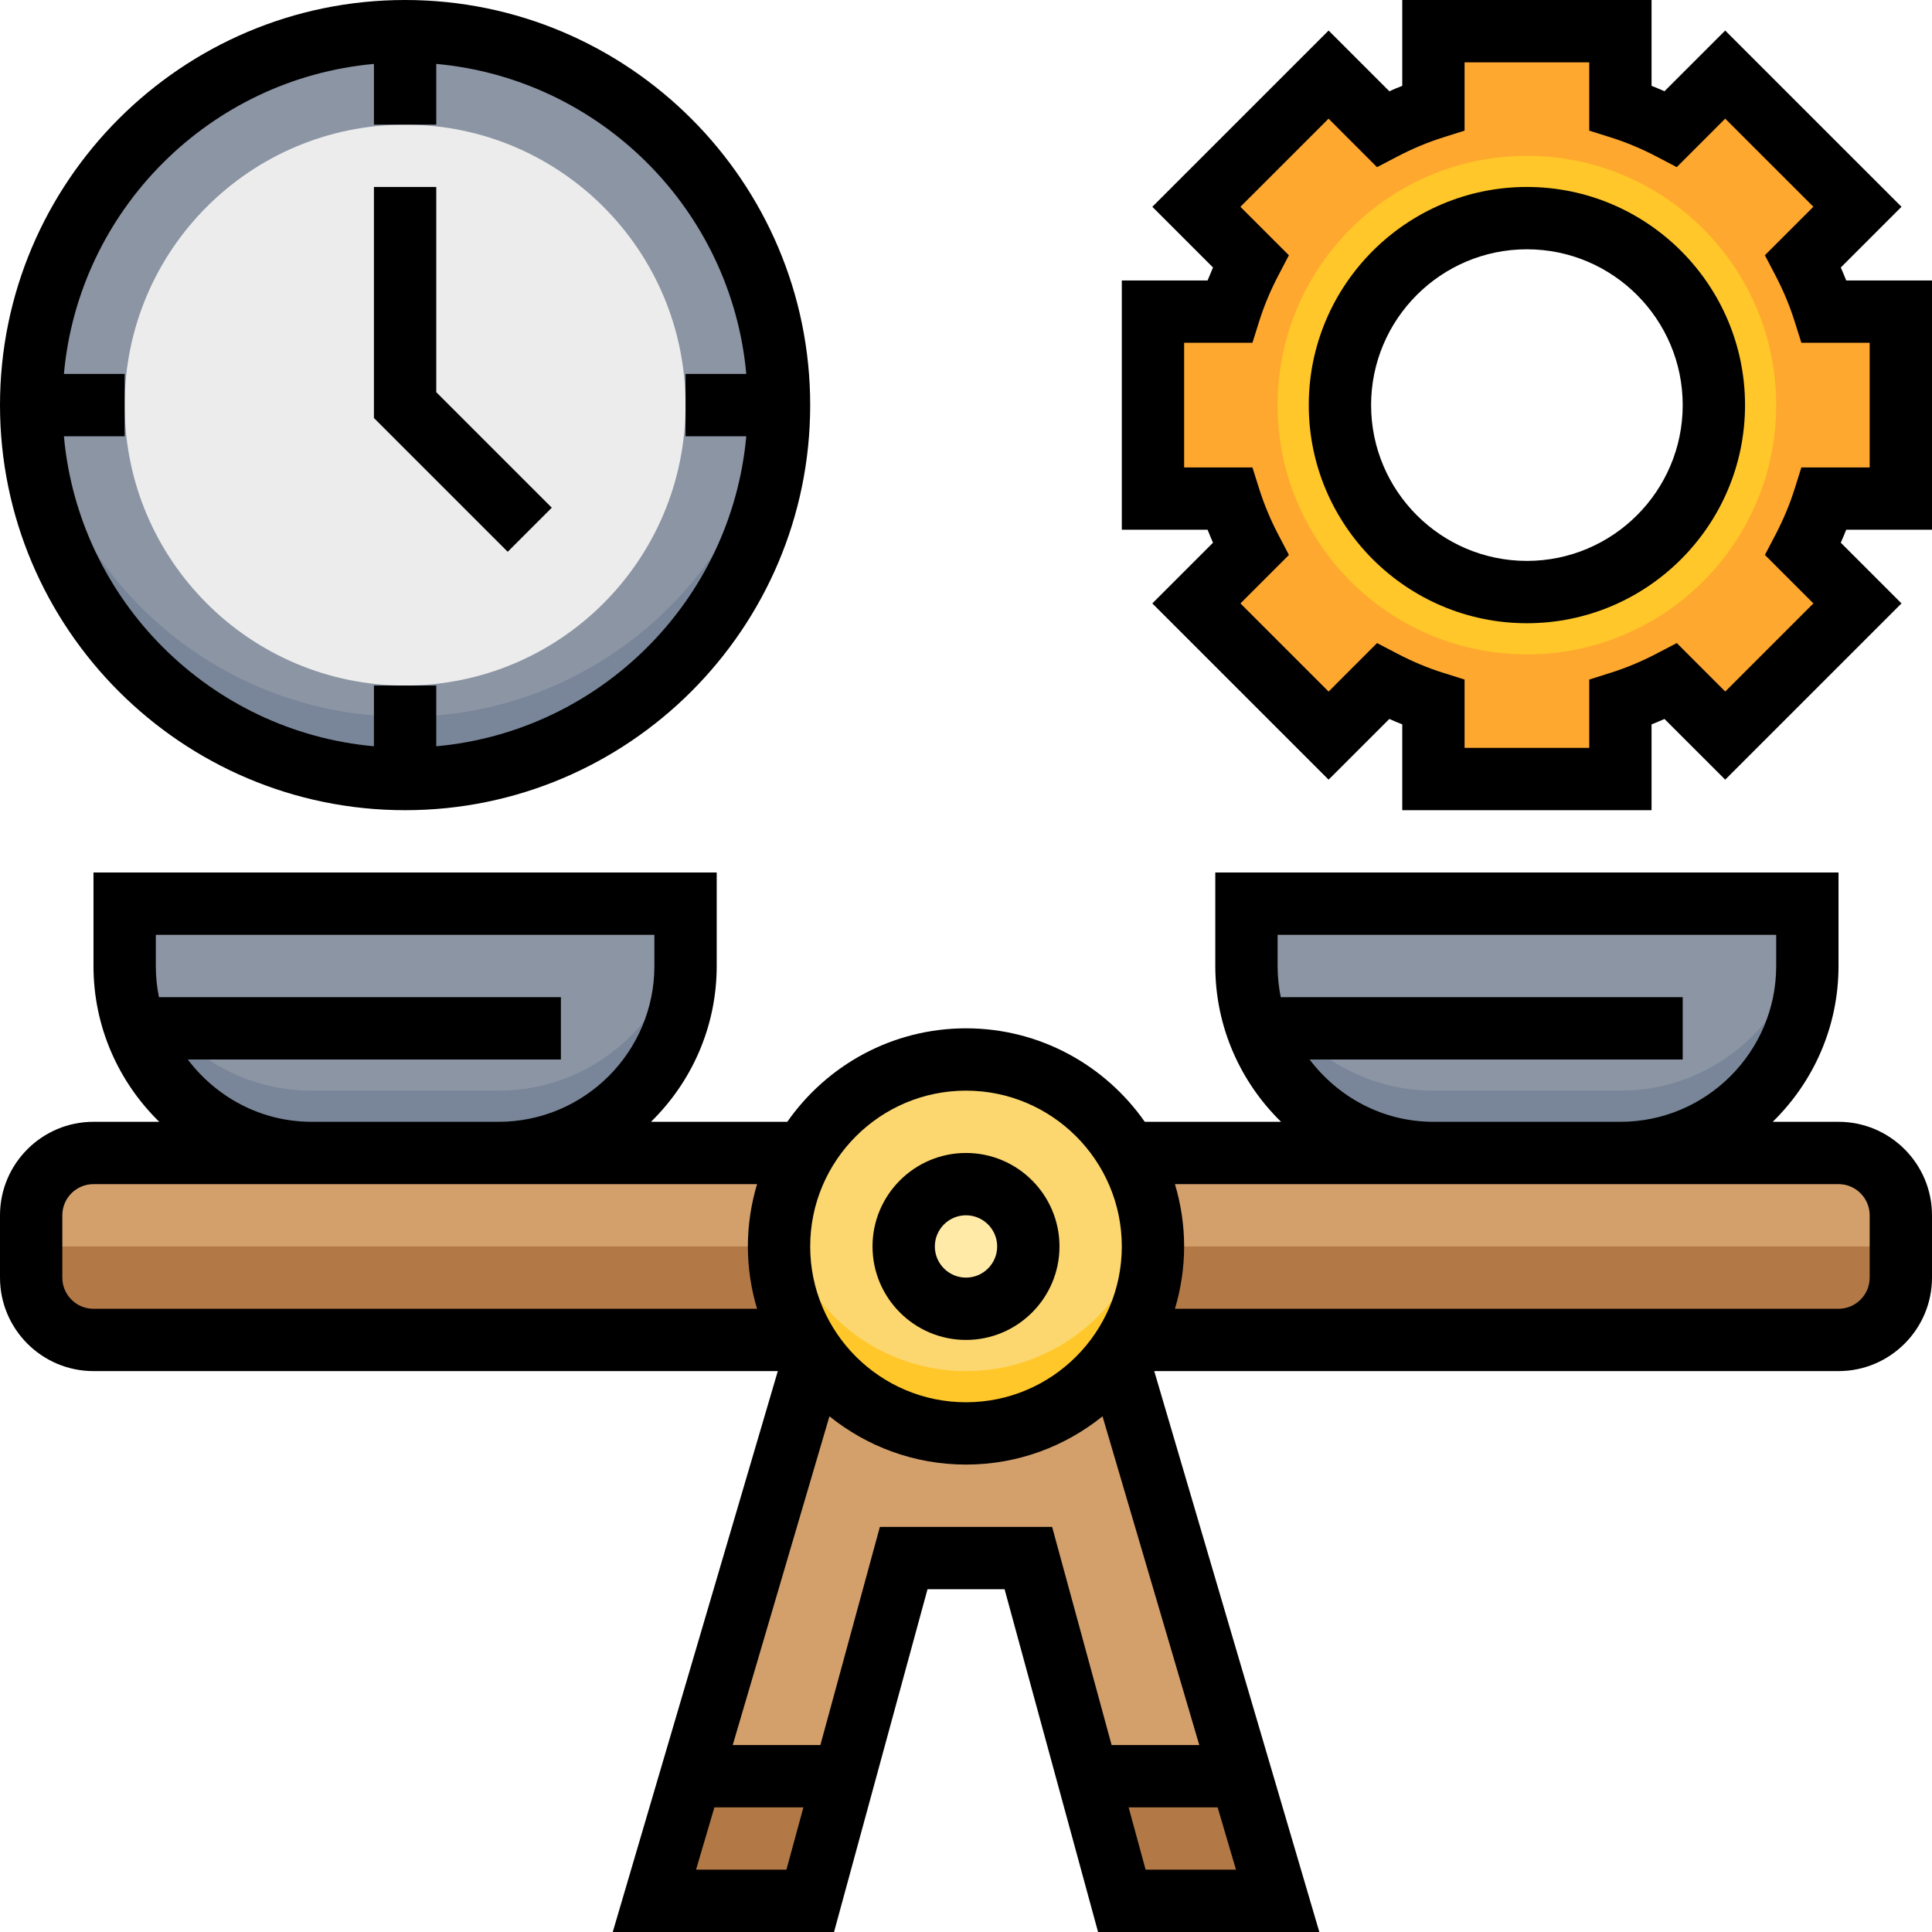
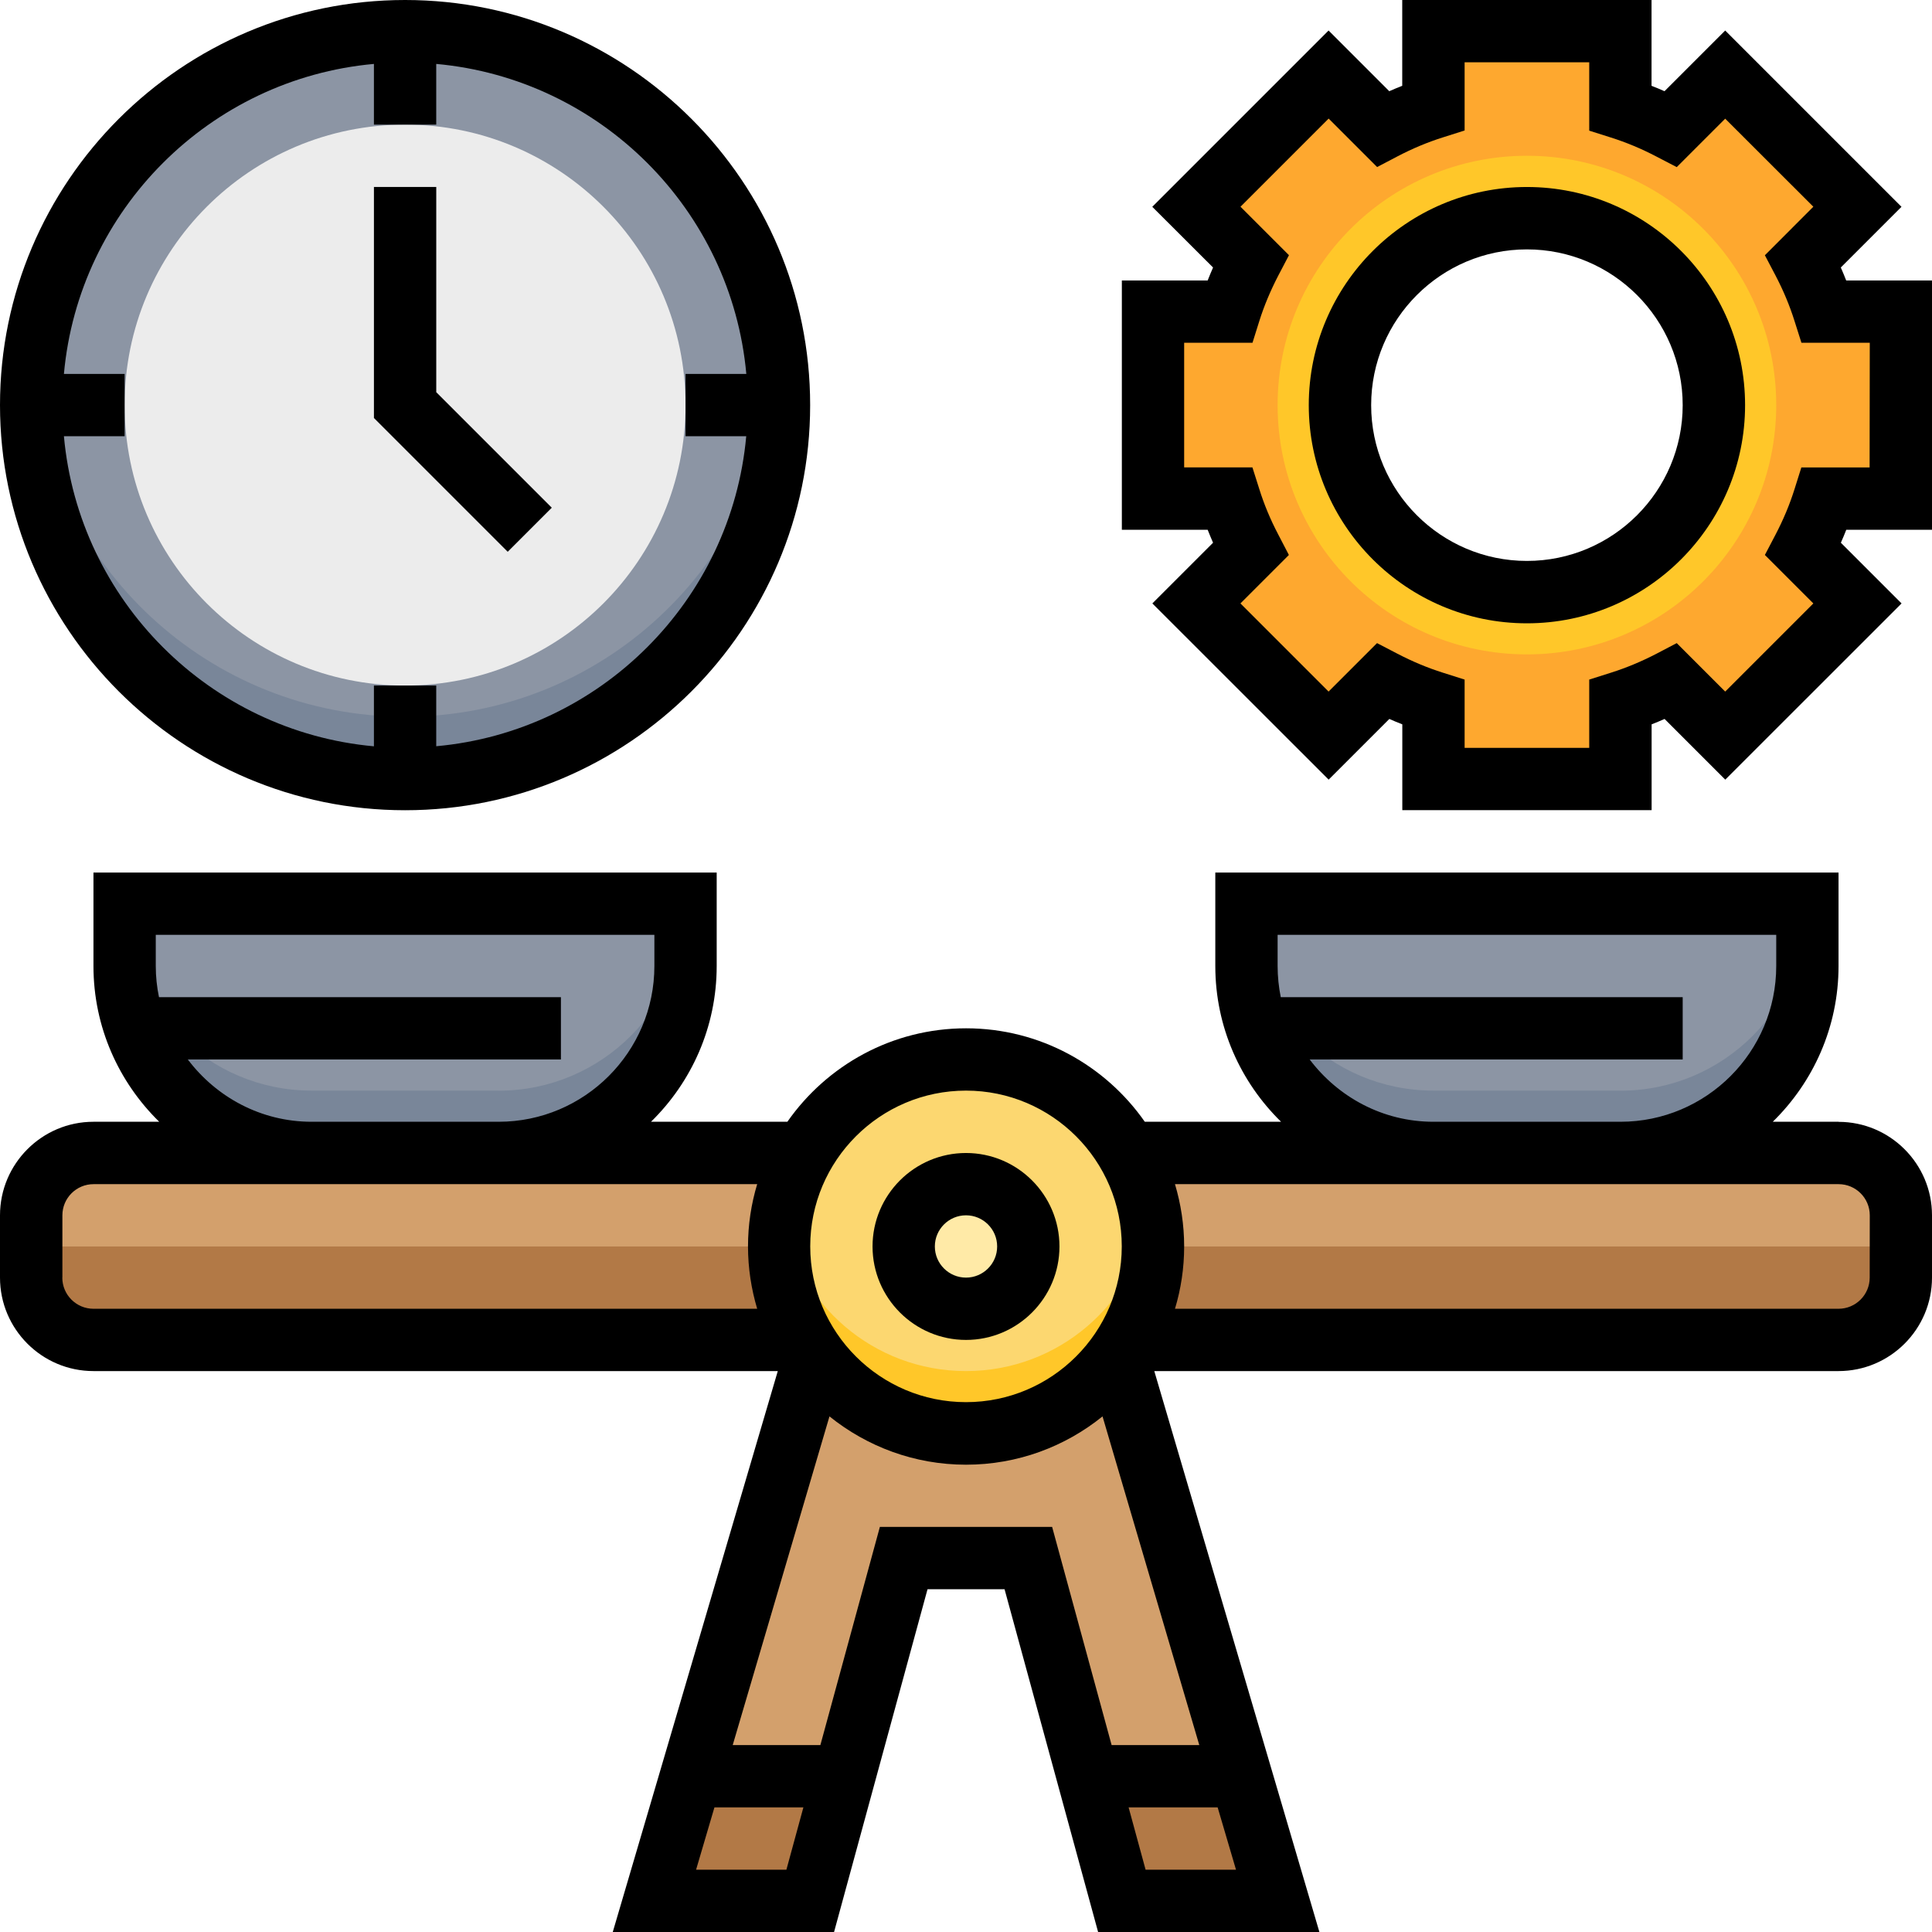
- <svg xmlns="http://www.w3.org/2000/svg" version="1.1" id="Capa_1" x="0px" y="0px" viewBox="0 0 496 496" style="enable-background:new 0 0 496 496;" xml:space="preserve">
-   <polygon style="fill:#D3A06C;" points="208,344 168,488 208,488 232,400 264,400 288,488 328,488 288,344 " />
-   <g>
-     <polygon style="fill:#B27946;" points="288,488 328,488 319.112,456 279.272,456  " />
-     <polygon style="fill:#B27946;" points="216.728,456 176.888,456 168,488 208,488  " />
+ <svg xmlns="http://www.w3.org/2000/svg" height="24" width="24" xml:space="preserve" viewBox="0 0 24 24" y="0px" x="0px" id="Capa_1" version="1.1">
+   <defs id="defs83" />
+   <polygon transform="scale(0.0483871)" id="polygon2" points="232,400 264,400 288,488 328,488 288,344 208,344 168,488 208,488 " style="fill:#d3a06c" />
+   <g transform="scale(0.0483871)" id="g8">
+     <polygon id="polygon4" points="279.272,456 288,488 328,488 319.112,456 " style="fill:#b27946" />
+     <polygon id="polygon6" points="208,488 216.728,456 176.888,456 168,488 " style="fill:#b27946" />
  </g>
-   <path style="fill:#D3A06C;" d="M289.568,296H472c8.84,0,16,7.16,16,16v16c0,8.84-7.16,16-16,16H289.568h-83.136H24  c-8.84,0-16-7.16-16-16v-16c0-8.84,7.16-16,16-16h182.432H289.568z" />
-   <path style="fill:#B27946;" d="M8,320v8c0,8.84,7.16,16,16,16h182.432h83.144H472c8.84,0,16-7.16,16-16v-8H8z" />
-   <path style="fill:#FEA82F;" d="M488,128V80h-19.672c-1.416-4.512-3.264-8.832-5.416-12.968l13.944-13.944l-33.944-33.944  l-13.944,13.944c-4.128-2.16-8.448-4-12.968-5.416V8h-48v19.672c-4.512,1.416-8.832,3.264-12.968,5.416l-13.944-13.944  l-33.944,33.944l13.944,13.944c-2.16,4.128-4,8.448-5.416,12.968H296v48h19.672c1.416,4.512,3.264,8.832,5.416,12.968  l-13.944,13.944l33.944,33.944l13.944-13.944c4.128,2.16,8.448,4,12.968,5.416V200h48v-19.672c4.512-1.416,8.832-3.264,12.968-5.416  l13.944,13.944l33.944-33.944l-13.944-13.944c2.16-4.128,4-8.448,5.416-12.968H488z M392,152c-26.512,0-48-21.488-48-48  s21.488-48,48-48s48,21.488,48,48S418.512,152,392,152z" />
-   <circle style="fill:#FCD770;" cx="248" cy="320" r="48" />
-   <path style="fill:#FFC729;" d="M248,352c-23.776,0-43.464-17.304-47.28-40c-0.44,2.608-0.72,5.272-0.72,8c0,26.512,21.488,48,48,48  s48-21.488,48-48c0-2.728-0.28-5.392-0.72-8C291.464,334.696,271.776,352,248,352z" />
-   <circle style="fill:#FFEAA7;" cx="248" cy="320" r="16" />
-   <path style="fill:#8C95A4;" d="M416,296h-48c-26.512,0-48-21.488-48-48v-16h144v16C464,274.512,442.512,296,416,296z" />
-   <path style="fill:#798699;" d="M416,280h-48c-26.512,0-48-21.488-48-48v16c0,26.512,21.488,48,48,48h48c26.512,0,48-21.488,48-48  v-16C464,258.512,442.512,280,416,280z" />
-   <path style="fill:#8C95A4;" d="M80,296h48c26.512,0,48-21.488,48-48v-16H32v16C32,274.512,53.488,296,80,296z" />
-   <path style="fill:#798699;" d="M128,280H80c-26.512,0-48-21.488-48-48v16c0,26.512,21.488,48,48,48h48c26.512,0,48-21.488,48-48v-16  C176,258.512,154.512,280,128,280z" />
-   <circle style="fill:#8C95A4;" cx="104" cy="104" r="96" />
-   <circle style="fill:#ECECEC;" cx="104" cy="104" r="72" />
-   <path style="fill:#798699;" d="M104,184c-50.32,0-91.52-38.736-95.6-88c-0.216,2.648-0.4,5.296-0.4,8c0,53.016,42.984,96,96,96  s96-42.984,96-96c0-2.704-0.184-5.352-0.4-8C195.52,145.264,154.32,184,104,184z" />
-   <path style="fill:#FFC729;" d="M392,40c-35.344,0-64,28.656-64,64s28.656,64,64,64s64-28.656,64-64S427.344,40,392,40z M392,152  c-26.512,0-48-21.488-48-48s21.488-48,48-48s48,21.488,48,48S418.512,152,392,152z" />
-   <path d="M473.976,72c-0.44-1.112-0.904-2.216-1.392-3.328l15.584-15.584L442.912,7.84L427.32,23.424  c-1.104-0.496-2.208-0.952-3.32-1.392V0h-64v22.032c-1.112,0.44-2.216,0.896-3.32,1.392L341.088,7.84l-45.256,45.248l15.584,15.584  c-0.48,1.112-0.944,2.216-1.392,3.328H288v64h22.024c0.44,1.112,0.904,2.216,1.392,3.328l-15.584,15.584l45.256,45.248  l15.592-15.584c1.104,0.496,2.208,0.952,3.32,1.392V208h64v-22.032c1.112-0.44,2.216-0.896,3.32-1.392l15.592,15.584l45.256-45.248  l-15.584-15.584c0.488-1.112,0.952-2.216,1.392-3.328H496V72H473.976z M480,120h-17.536l-1.76,5.592  c-1.224,3.888-2.864,7.816-4.88,11.672l-2.72,5.2l12.448,12.448l-22.632,22.624l-12.44-12.448l-5.208,2.72  c-3.872,2.024-7.8,3.664-11.664,4.88L408,174.464V192h-32v-17.536l-5.6-1.768c-3.864-1.216-7.792-2.856-11.664-4.88l-5.208-2.72  l-12.44,12.448l-22.632-22.624l12.448-12.448l-2.72-5.2c-2.016-3.856-3.656-7.784-4.88-11.672l-1.768-5.6H304V88h17.536l1.76-5.592  c1.224-3.888,2.864-7.816,4.88-11.672l2.72-5.2l-12.448-12.448l22.632-22.624l12.44,12.448l5.208-2.72  c3.872-2.024,7.8-3.664,11.664-4.88L376,33.536V16h32v17.536l5.6,1.768c3.864,1.216,7.792,2.856,11.664,4.88l5.208,2.72  l12.44-12.448l22.632,22.624l-12.448,12.448l2.72,5.2c2.016,3.856,3.656,7.784,4.88,11.672l1.768,5.6H480V120z" />
-   <path d="M392,48c-30.88,0-56,25.128-56,56s25.12,56,56,56s56-25.128,56-56S422.88,48,392,48z M392,144c-22.056,0-40-17.944-40-40  s17.944-40,40-40s40,17.944,40,40S414.056,144,392,144z" />
-   <path d="M248,344c13.232,0,24-10.768,24-24s-10.768-24-24-24s-24,10.768-24,24S234.768,344,248,344z M248,312c4.408,0,8,3.584,8,8  s-3.592,8-8,8s-8-3.584-8-8S243.592,312,248,312z" />
-   <path d="M472,288h-16.888C465.52,277.824,472,263.664,472,248v-24H312v24c0,15.664,6.48,29.824,16.888,40h-34.992  c-10.136-14.488-26.912-24-45.888-24s-35.76,9.512-45.888,24h-34.992C177.52,277.824,184,263.664,184,248v-24H24v24  c0,15.664,6.48,29.824,16.888,40H24c-13.232,0-24,10.768-24,24v16c0,13.232,10.768,24,24,24h175.688l-42.376,144h56.808l24-88  h19.784l24,88h56.808l-42.384-144H472c13.232,0,24-10.768,24-24v-16C496,298.768,485.232,288,472,288z M336.208,272H432v-16H328.808  c-0.528-2.584-0.808-5.264-0.808-8v-8h128v8c0,22.056-17.944,40-40,40h-48C354.984,288,343.512,281.656,336.208,272z M248,280  c22.056,0,40,17.944,40,40s-17.944,40-40,40s-40-17.944-40-40S225.944,280,248,280z M48.208,272H144v-16H40.808  C40.28,253.416,40,250.736,40,248v-8h128v8c0,22.056-17.944,40-40,40H80C66.984,288,55.512,281.656,48.208,272z M16,328v-16  c0-4.416,3.592-8,8-8h56h48h66.36c-1.52,5.072-2.36,10.44-2.36,16s0.84,10.928,2.36,16H24C19.592,336,16,332.416,16,328z   M178.696,480l4.712-16h22.848l-4.36,16H178.696z M225.888,392l-15.272,56h-22.504l24.832-84.392  C222.552,371.344,234.736,376,248,376s25.448-4.656,35.048-12.392L307.888,448h-22.504l-15.272-56H225.888z M294.112,480l-4.36-16  H312.6l4.712,16H294.112z M480,328c0,4.416-3.592,8-8,8H301.64c1.52-5.072,2.36-10.44,2.36-16s-0.84-10.928-2.36-16H368h48h56  c4.408,0,8,3.584,8,8V328z" />
-   <path d="M104,208c57.344,0,104-46.656,104-104S161.344,0,104,0S0,46.656,0,104S46.656,208,104,208z M96,16.408V32h16V16.408  c42.144,3.824,75.776,37.448,79.592,79.592H176v16h15.592c-3.824,42.144-37.448,75.776-79.592,79.592V176H96v15.592  C53.856,187.776,20.224,154.144,16.408,112H32V96H16.408C20.224,53.856,53.856,20.224,96,16.408z" />
-   <polygon points="141.656,130.344 112,100.688 112,48 96,48 96,107.312 130.344,141.656 " />
-   <g>
+   <path id="path10" d="m 14.011,14.323 h 8.827 c 0.428,0 0.774,0.346 0.774,0.774 v 0.774 c 0,0.428 -0.346,0.774 -0.774,0.774 H 14.011 9.989 1.161 c -0.428,0 -0.774,-0.346 -0.774,-0.774 v -0.774 c 0,-0.428 0.346,-0.774 0.774,-0.774 h 8.827 z" style="fill:#d3a06c;stroke-width:0.048" />
+   <path id="path12" d="m 0.387,15.484 v 0.387 c 0,0.428 0.346,0.774 0.774,0.774 h 8.827 4.023 8.827 c 0.428,0 0.774,-0.346 0.774,-0.774 v -0.387 z" style="fill:#b27946;stroke-width:0.048" />
+   <path id="path14" d="M 23.613,6.194 V 3.871 H 22.661 C 22.593,3.653 22.503,3.444 22.399,3.243 L 23.074,2.569 21.431,0.926 20.757,1.601 C 20.557,1.497 20.348,1.407 20.129,1.339 V 0.387 h -2.323 V 1.339 c -0.218,0.069 -0.427,0.158 -0.627,0.262 l -0.675,-0.675 -1.642,1.642 0.675,0.675 C 15.432,3.443 15.343,3.652 15.274,3.871 h -0.952 v 2.323 h 0.952 c 0.069,0.218 0.158,0.427 0.262,0.627 l -0.675,0.675 1.642,1.642 0.675,-0.675 C 17.379,8.568 17.588,8.657 17.806,8.726 v 0.952 h 2.323 v -0.952 c 0.218,-0.069 0.427,-0.158 0.627,-0.262 l 0.675,0.675 1.642,-1.642 -0.675,-0.675 c 0.105,-0.2 0.194,-0.409 0.262,-0.627 z m -4.645,1.161 c -1.283,0 -2.323,-1.04 -2.323,-2.323 0,-1.283 1.04,-2.323 2.323,-2.323 1.283,0 2.323,1.04 2.323,2.323 0,1.283 -1.04,2.323 -2.323,2.323 z" style="fill:#fea82f;stroke-width:0.048" />
+   <circle id="circle16" r="2.323" cy="15.484" cx="12" style="fill:#fcd770;stroke-width:0.048" />
+   <path id="path18" d="m 12,17.032 c -1.15,0 -2.103,-0.837 -2.288,-1.935 -0.021,0.126 -0.035,0.255 -0.035,0.387 0,1.283 1.04,2.323 2.323,2.323 1.283,0 2.323,-1.04 2.323,-2.323 0,-0.132 -0.014,-0.261 -0.035,-0.387 C 14.103,16.195 13.15,17.032 12,17.032 Z" style="fill:#ffc729;stroke-width:0.048" />
+   <circle id="circle20" r="0.774" cy="15.484" cx="12" style="fill:#ffeaa7;stroke-width:0.048" />
+   <path id="path22" d="m 20.129,14.323 h -2.323 c -1.283,0 -2.323,-1.04 -2.323,-2.323 v -0.774 h 6.968 V 12 c 0,1.283 -1.04,2.323 -2.323,2.323 z" style="fill:#8c95a4;stroke-width:0.048" />
+   <path id="path24" d="m 20.129,13.548 h -2.323 c -1.283,0 -2.323,-1.04 -2.323,-2.323 V 12 c 0,1.283 1.04,2.323 2.323,2.323 h 2.323 c 1.283,0 2.323,-1.04 2.323,-2.323 v -0.774 c 0,1.283 -1.04,2.323 -2.323,2.323 z" style="fill:#798699;stroke-width:0.048" />
+   <path id="path26" d="M 3.871,14.323 H 6.194 C 7.476,14.323 8.516,13.283 8.516,12 V 11.226 H 1.548 V 12 c 0,1.283 1.04,2.323 2.323,2.323 z" style="fill:#8c95a4;stroke-width:0.048" />
+   <path id="path28" d="M 6.194,13.548 H 3.871 c -1.283,0 -2.323,-1.04 -2.323,-2.323 V 12 c 0,1.283 1.04,2.323 2.323,2.323 H 6.194 C 7.476,14.323 8.516,13.283 8.516,12 v -0.774 c 0,1.283 -1.04,2.323 -2.323,2.323 z" style="fill:#798699;stroke-width:0.048" />
+   <circle id="circle30" r="4.645" cy="5.032" cx="5.032" style="fill:#8c95a4;stroke-width:0.048" />
+   <circle id="circle32" r="3.484" cy="5.032" cx="5.032" style="fill:#ececec;stroke-width:0.048" />
+   <path id="path34" d="m 5.032,8.903 c -2.435,0 -4.428,-1.874 -4.626,-4.258 -0.01,0.128 -0.019,0.256 -0.019,0.387 0,2.565 2.08,4.645 4.645,4.645 2.565,0 4.645,-2.08 4.645,-4.645 0,-0.131 -0.009,-0.259 -0.019,-0.387 C 9.461,7.029 7.467,8.903 5.032,8.903 Z" style="fill:#798699;stroke-width:0.048" />
+   <path id="path36" d="m 18.968,1.935 c -1.71,0 -3.097,1.387 -3.097,3.097 0,1.71 1.387,3.097 3.097,3.097 1.71,0 3.097,-1.387 3.097,-3.097 0,-1.71 -1.387,-3.097 -3.097,-3.097 z m 0,5.419 c -1.283,0 -2.323,-1.04 -2.323,-2.323 0,-1.283 1.04,-2.323 2.323,-2.323 1.283,0 2.323,1.04 2.323,2.323 0,1.283 -1.04,2.323 -2.323,2.323 z" style="fill:#ffc729;stroke-width:0.048" />
+   <path style="stroke-width:0.048" id="path38" d="M 22.934,3.484 C 22.913,3.43 22.891,3.377 22.867,3.323 L 23.621,2.569 21.431,0.379 20.677,1.133 c -0.053,-0.024 -0.107,-0.046 -0.161,-0.067 V 0 h -3.097 v 1.066 c -0.054,0.021 -0.107,0.043 -0.161,0.067 L 16.504,0.379 14.314,2.569 15.069,3.323 c -0.023,0.054 -0.046,0.107 -0.067,0.161 h -1.066 v 3.097 h 1.066 c 0.021,0.054 0.044,0.107 0.067,0.161 l -0.754,0.754 2.19,2.189 0.754,-0.754 c 0.053,0.024 0.107,0.046 0.161,0.067 v 1.066 h 3.097 V 8.998 c 0.054,-0.021 0.107,-0.043 0.161,-0.067 l 0.754,0.754 2.19,-2.189 -0.754,-0.754 c 0.024,-0.054 0.046,-0.107 0.067,-0.161 H 24 V 3.484 Z m 0.291,2.323 H 22.377 L 22.292,6.077 C 22.233,6.265 22.154,6.455 22.056,6.642 l -0.132,0.252 0.602,0.602 -1.095,1.095 -0.602,-0.602 -0.252,0.132 C 20.39,8.218 20.2,8.297 20.013,8.356 L 19.742,8.442 V 9.29 H 18.194 V 8.442 L 17.923,8.356 C 17.736,8.297 17.546,8.218 17.358,8.12 L 17.106,7.989 16.504,8.591 15.409,7.496 16.011,6.894 15.88,6.642 C 15.782,6.456 15.703,6.266 15.644,6.077 L 15.558,5.806 H 14.71 V 4.258 h 0.849 l 0.085,-0.271 c 0.059,-0.188 0.139,-0.378 0.236,-0.565 l 0.132,-0.252 -0.602,-0.602 1.095,-1.095 0.602,0.602 0.252,-0.132 c 0.187,-0.098 0.377,-0.177 0.564,-0.236 l 0.271,-0.086 V 0.774 h 1.548 V 1.623 l 0.271,0.086 c 0.187,0.059 0.377,0.138 0.564,0.236 L 20.829,2.076 21.431,1.474 22.526,2.568 21.924,3.171 22.056,3.422 c 0.098,0.187 0.177,0.377 0.236,0.565 l 0.086,0.271 h 0.849 z" />
+   <path style="stroke-width:0.048" id="path40" d="m 18.968,2.323 c -1.494,0 -2.71,1.216 -2.71,2.71 0,1.494 1.215,2.71 2.71,2.71 1.494,0 2.71,-1.216 2.71,-2.71 0,-1.494 -1.215,-2.71 -2.71,-2.71 z m 0,4.645 c -1.067,0 -1.935,-0.868 -1.935,-1.935 0,-1.067 0.868,-1.935 1.935,-1.935 1.067,0 1.935,0.868 1.935,1.935 0,1.067 -0.868,1.935 -1.935,1.935 z" />
+   <path style="stroke-width:0.048" id="path42" d="m 12,16.645 c 0.64,0 1.161,-0.521 1.161,-1.161 0,-0.64 -0.521,-1.161 -1.161,-1.161 -0.64,0 -1.161,0.521 -1.161,1.161 0,0.64 0.521,1.161 1.161,1.161 z m 0,-1.548 c 0.213,0 0.387,0.173 0.387,0.387 0,0.214 -0.174,0.387 -0.387,0.387 -0.213,0 -0.387,-0.173 -0.387,-0.387 0,-0.214 0.174,-0.387 0.387,-0.387 z" />
+   <path style="stroke-width:0.048" id="path44" d="M 22.839,13.935 H 22.022 C 22.525,13.443 22.839,12.758 22.839,12 V 10.839 H 15.097 V 12 c 0,0.758 0.314,1.443 0.817,1.935 h -1.693 c -0.49,-0.701 -1.302,-1.161 -2.22,-1.161 -0.918,0 -1.73,0.46 -2.22,1.161 H 8.087 C 8.59,13.443 8.903,12.758 8.903,12 V 10.839 H 1.161 V 12 c 0,0.758 0.314,1.443 0.817,1.935 H 1.161 C 0.521,13.935 0,14.457 0,15.097 v 0.774 c 0,0.64 0.521,1.161 1.161,1.161 H 9.662 L 7.612,24 h 2.749 l 1.161,-4.258 h 0.957 L 13.641,24 h 2.749 l -2.051,-6.968 h 8.5 c 0.64,0 1.161,-0.521 1.161,-1.161 v -0.774 c 0,-0.64 -0.521,-1.161 -1.161,-1.161 z M 16.268,13.161 h 4.635 V 12.387 H 15.91 C 15.885,12.262 15.871,12.132 15.871,12 v -0.387 h 6.194 V 12 c 0,1.067 -0.868,1.935 -1.935,1.935 h -2.323 c -0.63,0 -1.185,-0.307 -1.538,-0.774 z M 12,13.548 c 1.067,0 1.935,0.868 1.935,1.935 0,1.067 -0.868,1.935 -1.935,1.935 -1.067,0 -1.935,-0.868 -1.935,-1.935 0,-1.067 0.868,-1.935 1.935,-1.935 z M 2.333,13.161 H 6.968 V 12.387 H 1.975 C 1.949,12.262 1.935,12.132 1.935,12 V 11.613 H 8.129 V 12 c 0,1.067 -0.868,1.935 -1.935,1.935 H 3.871 c -0.63,0 -1.185,-0.307 -1.538,-0.774 z m -1.558,2.71 v -0.774 c 0,-0.214 0.174,-0.387 0.387,-0.387 h 2.71 2.323 3.211 c -0.074,0.245 -0.114,0.505 -0.114,0.774 0,0.269 0.041,0.529 0.114,0.774 H 1.161 c -0.213,0 -0.387,-0.173 -0.387,-0.387 z m 7.872,7.355 0.228,-0.774 H 9.98 l -0.211,0.774 z m 2.283,-4.258 -0.739,2.71 H 9.102 l 1.202,-4.083 c 0.465,0.374 1.054,0.6 1.696,0.6 0.642,0 1.231,-0.225 1.696,-0.6 l 1.202,4.083 h -1.089 l -0.739,-2.71 z m 3.301,4.258 -0.211,-0.774 h 1.106 l 0.228,0.774 z m 8.995,-7.355 c 0,0.214 -0.174,0.387 -0.387,0.387 h -8.243 c 0.074,-0.245 0.114,-0.505 0.114,-0.774 0,-0.269 -0.041,-0.529 -0.114,-0.774 h 3.211 2.323 2.71 c 0.213,0 0.387,0.173 0.387,0.387 z" />
+   <path style="stroke-width:0.048" id="path46" d="m 5.032,10.065 c 2.775,0 5.032,-2.258 5.032,-5.032 C 10.065,2.258 7.807,0 5.032,0 2.258,0 0,2.258 0,5.032 0,7.807 2.258,10.065 5.032,10.065 Z M 4.645,0.794 V 1.548 H 5.419 V 0.794 C 7.459,0.979 9.086,2.606 9.271,4.645 H 8.516 v 0.774 h 0.754 c -0.185,2.039 -1.812,3.667 -3.851,3.851 V 8.516 H 4.645 V 9.271 C 2.606,9.086 0.979,7.459 0.794,5.419 H 1.548 V 4.645 H 0.794 C 0.979,2.606 2.606,0.979 4.645,0.794 Z" />
+   <polygon transform="scale(0.0483871)" id="polygon48" points="96,48 96,107.312 130.344,141.656 141.656,130.344 112,100.688 112,48 " />
+   <g id="g50">
</g>
-   <g>
+   <g id="g52">
</g>
-   <g>
+   <g id="g54">
</g>
-   <g>
+   <g id="g56">
</g>
-   <g>
+   <g id="g58">
</g>
-   <g>
+   <g id="g60">
</g>
-   <g>
+   <g id="g62">
</g>
-   <g>
+   <g id="g64">
</g>
-   <g>
+   <g id="g66">
</g>
-   <g>
+   <g id="g68">
</g>
-   <g>
+   <g id="g70">
</g>
-   <g>
+   <g id="g72">
</g>
-   <g>
+   <g id="g74">
</g>
-   <g>
+   <g id="g76">
</g>
-   <g>
+   <g id="g78">
</g>
</svg>
